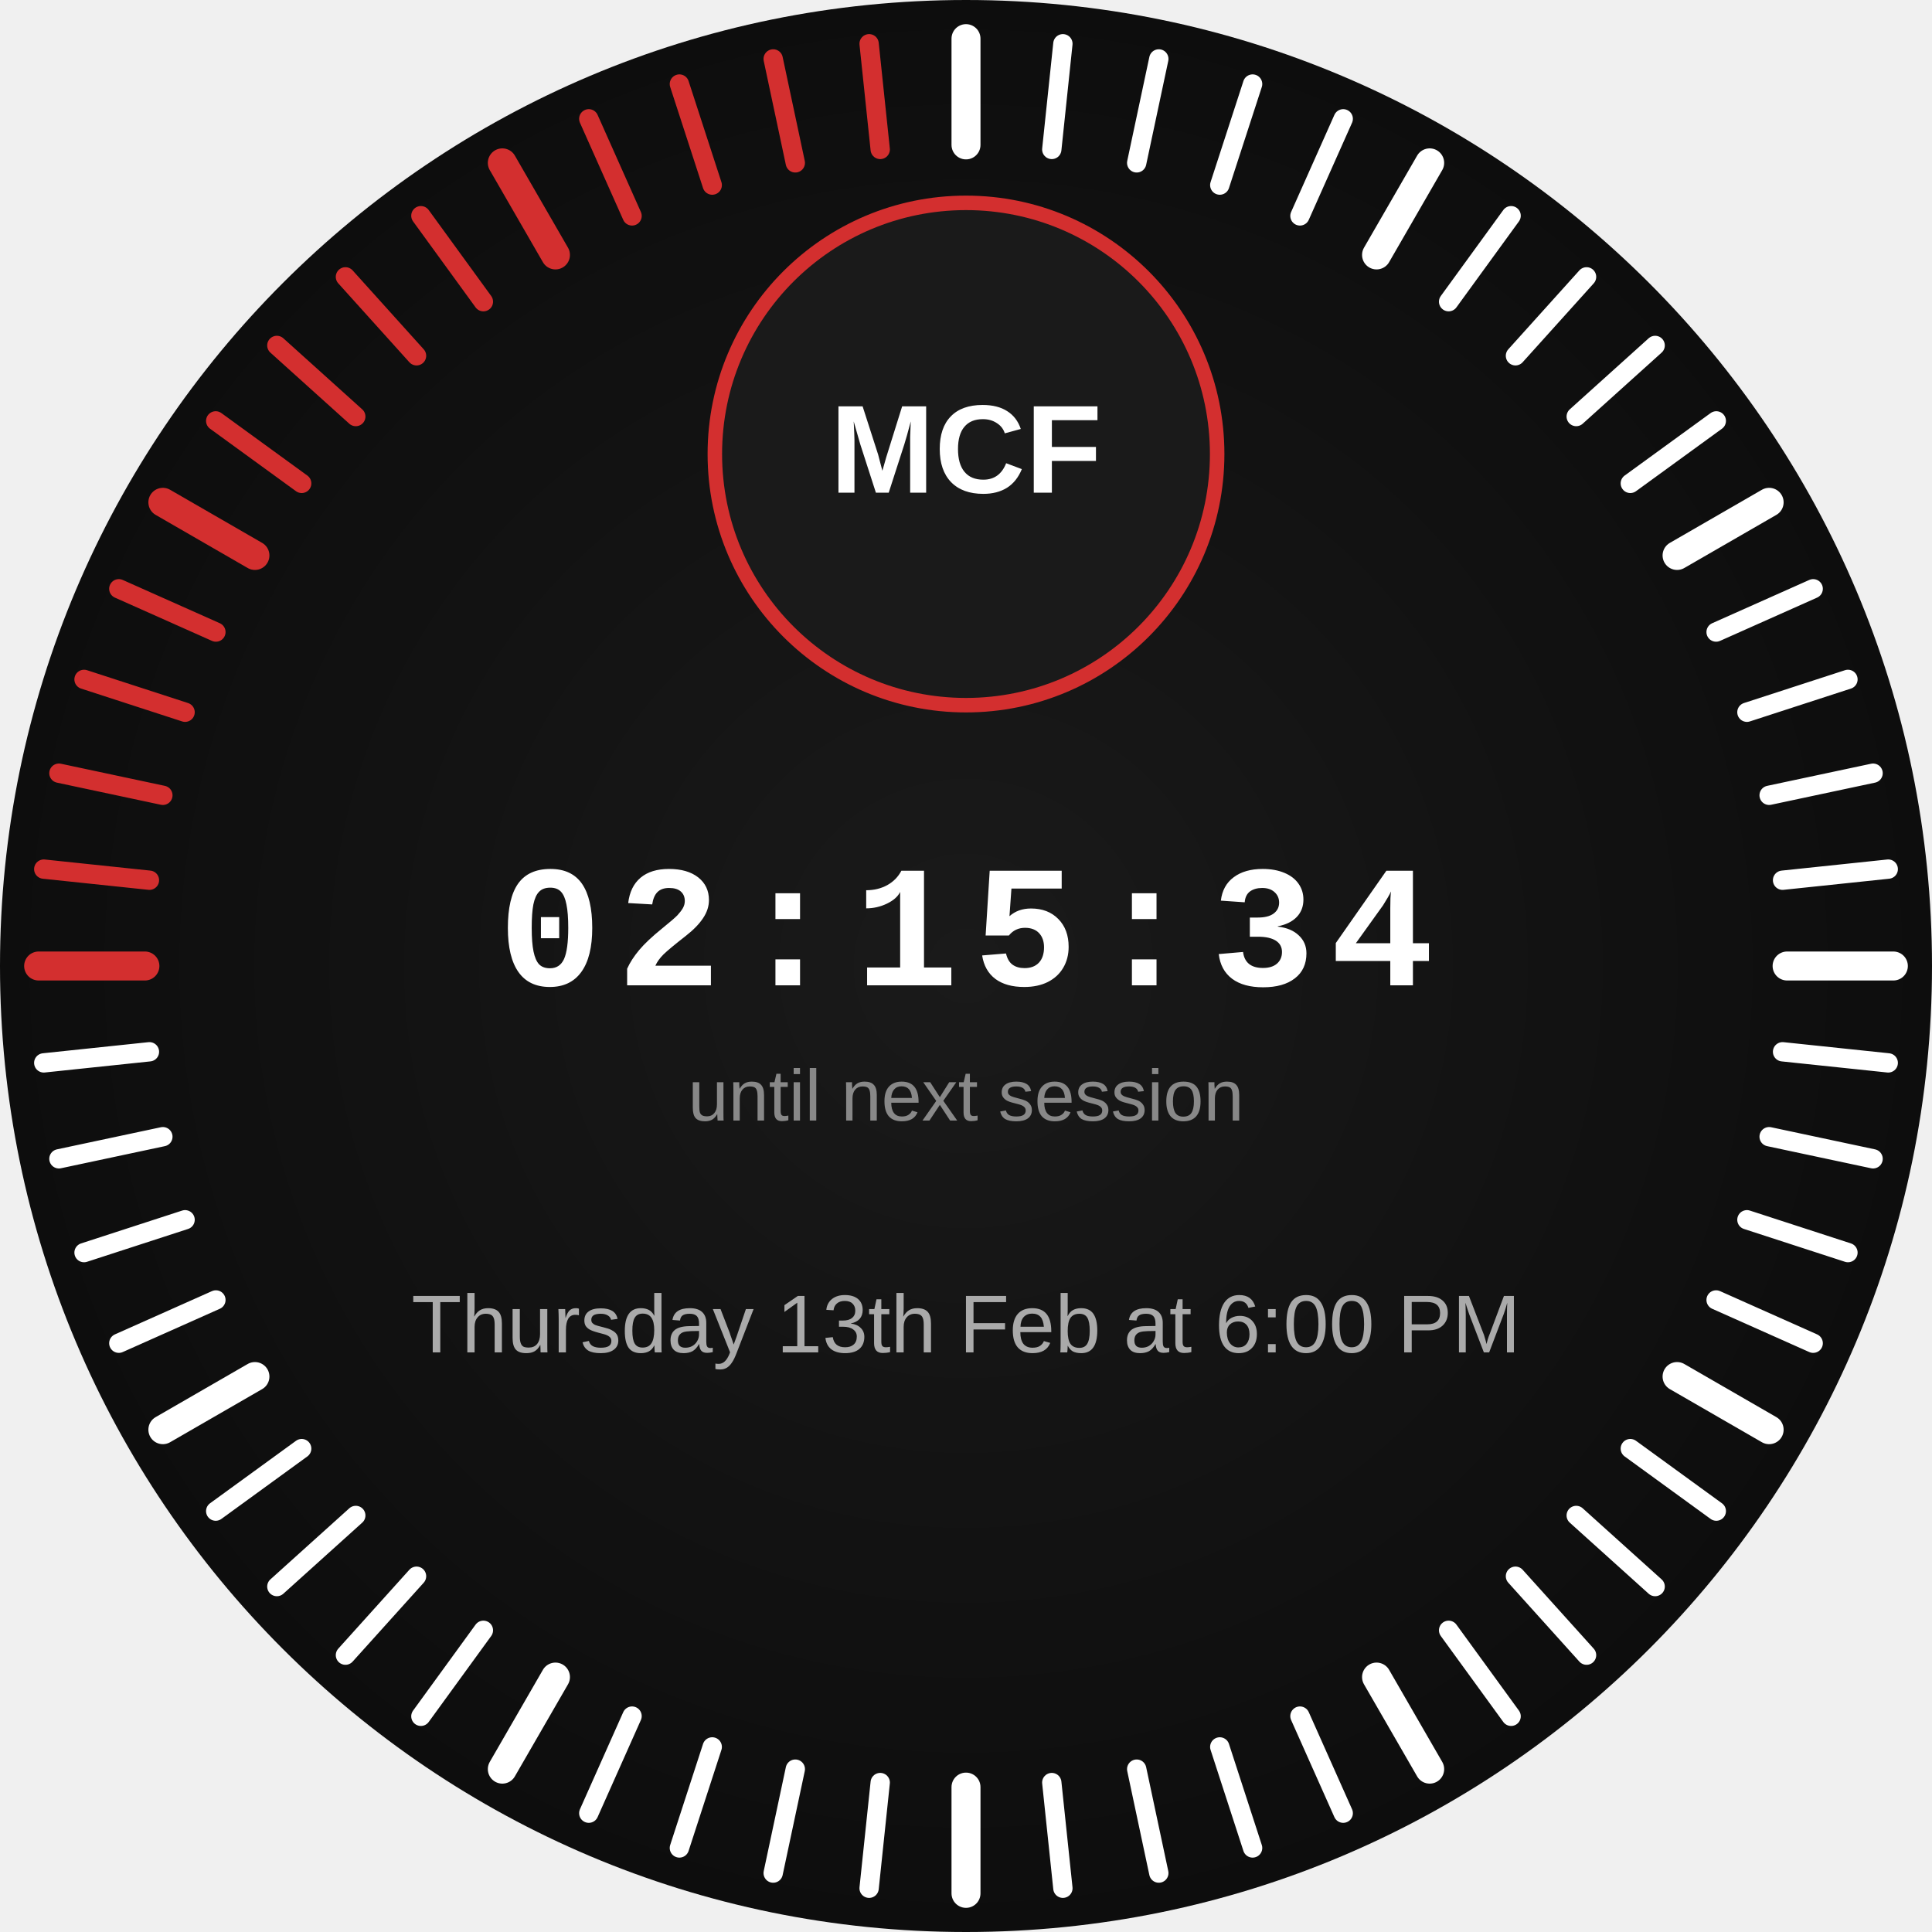
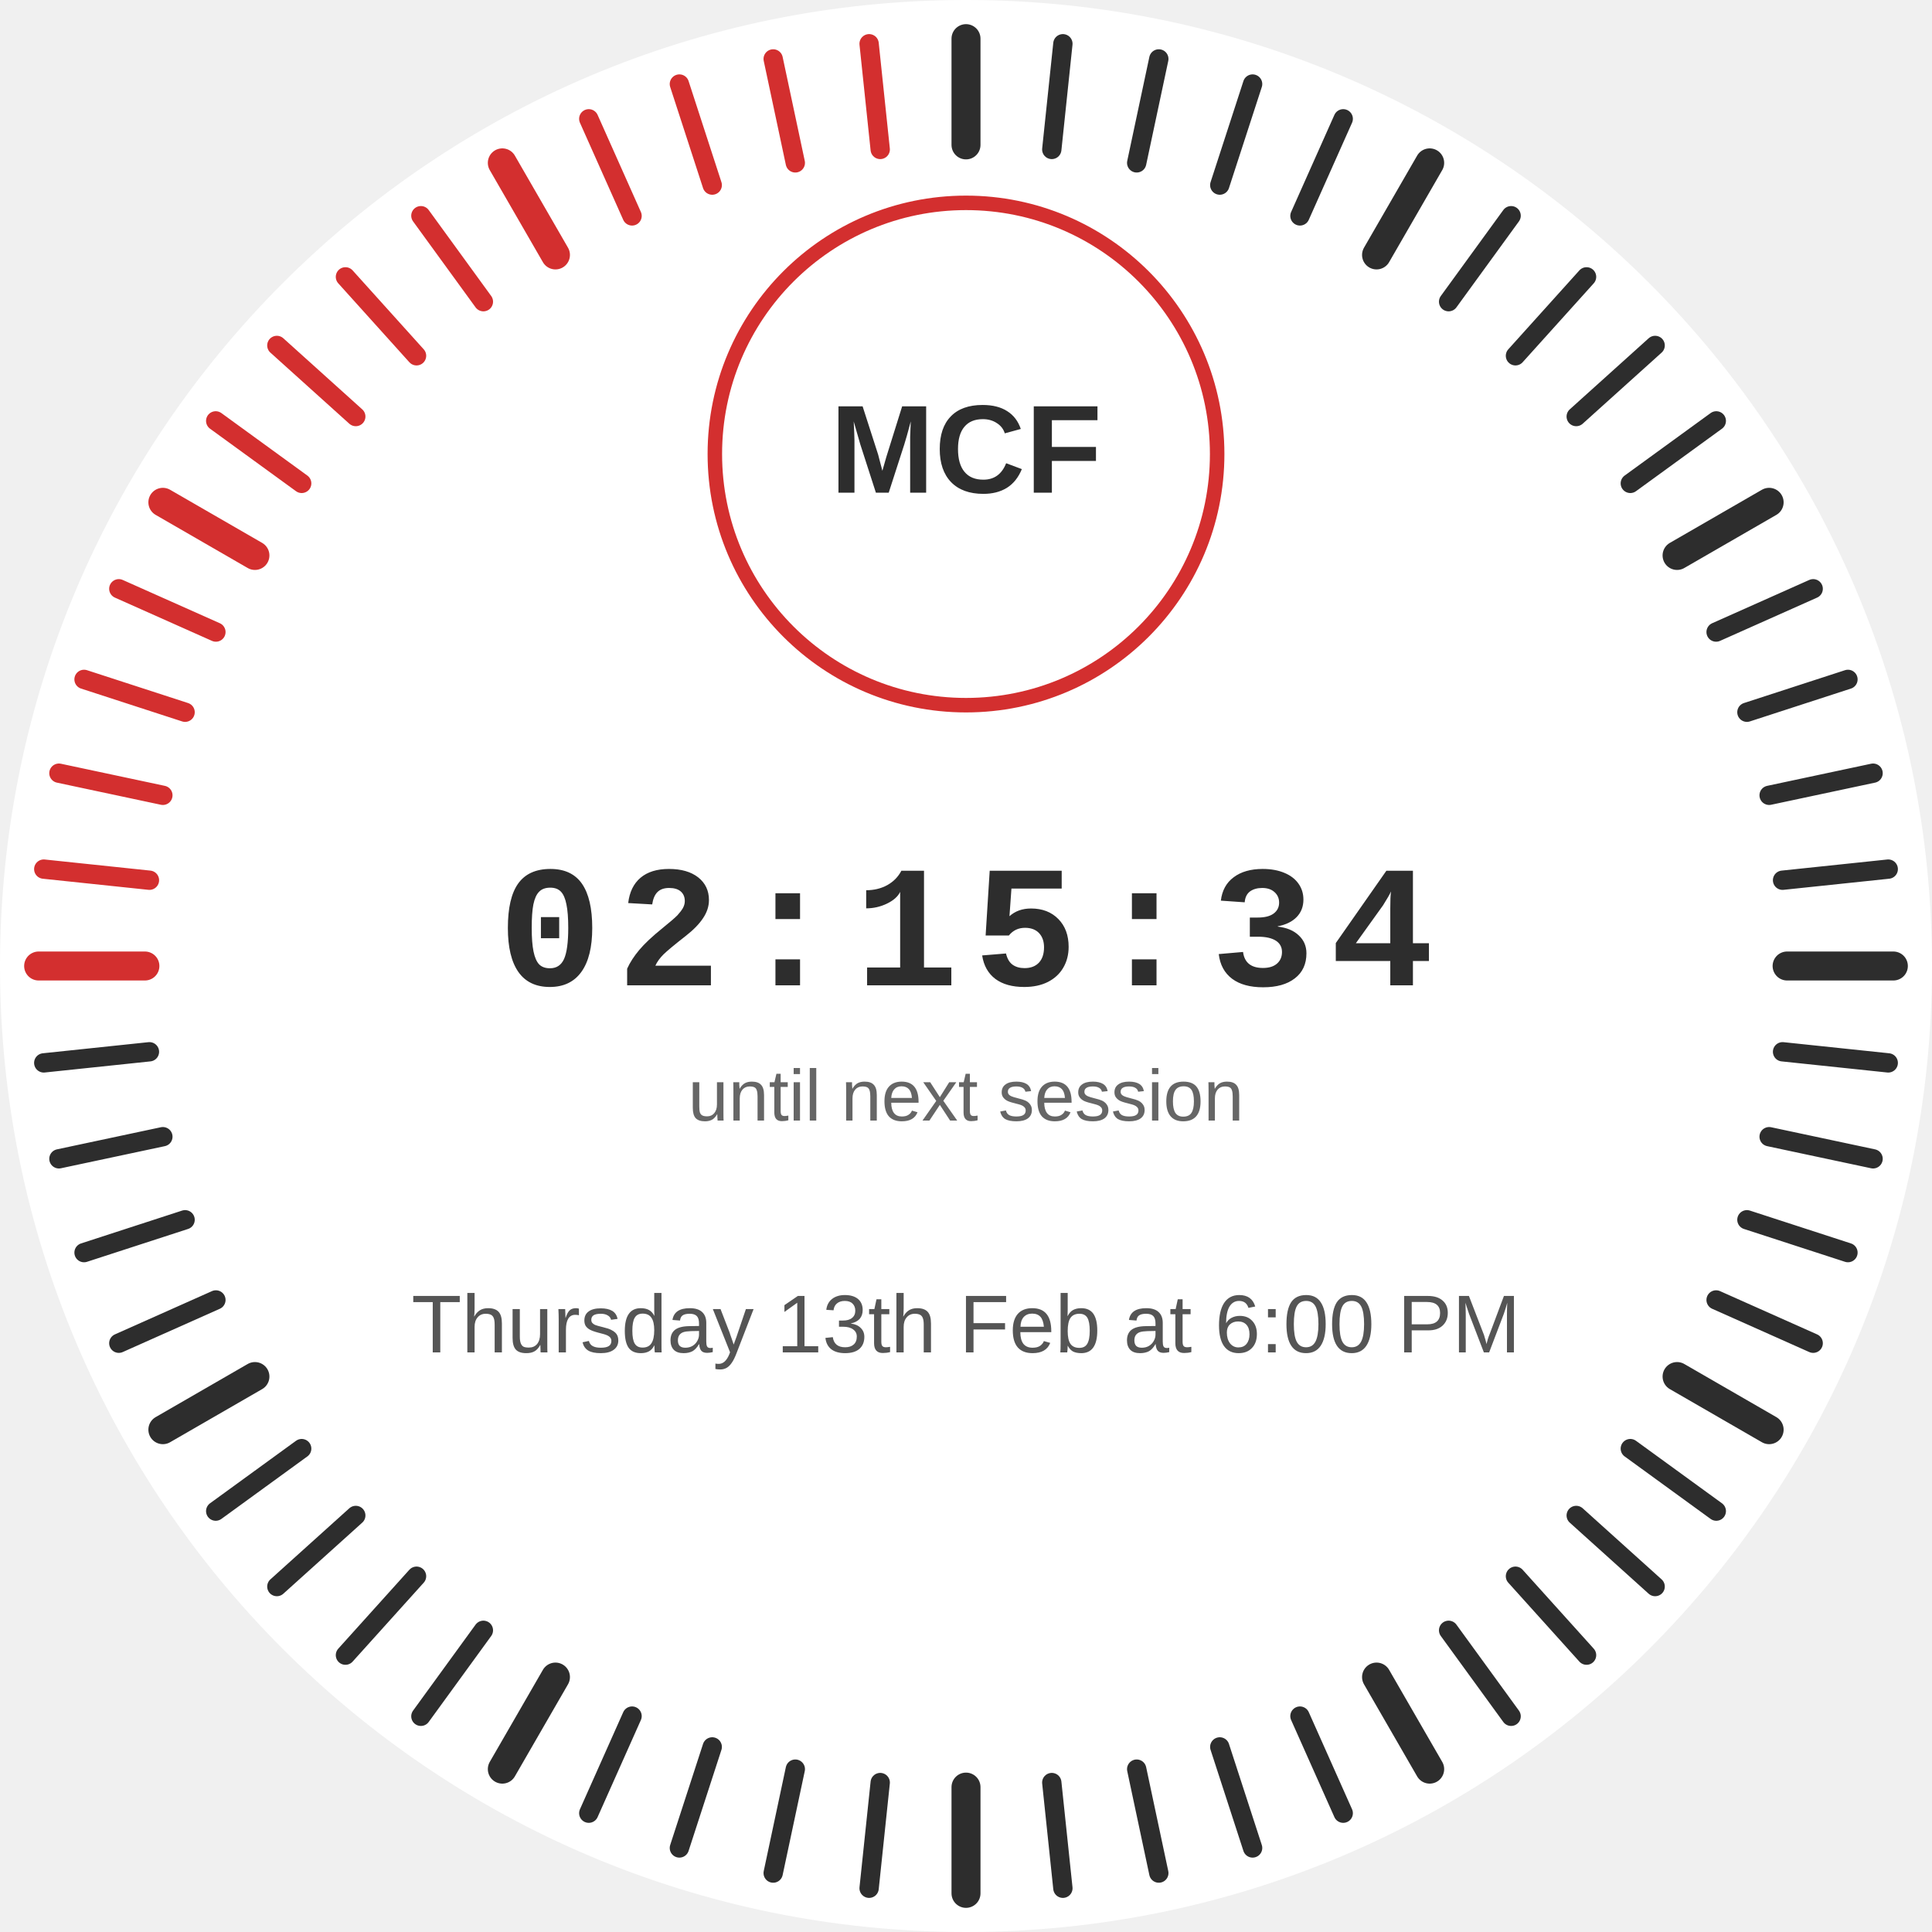
<svg xmlns="http://www.w3.org/2000/svg" viewBox="0 0 200 200" width="600" height="600">
-   <defs>
-     <radialGradient id="bg" cx="50%" cy="50%" r="50%">
-       <stop offset="0%" stop-color="#1a1a1a" />
-       <stop offset="100%" stop-color="#0d0d0d" />
-     </radialGradient>
-   </defs>
-   <circle cx="100" cy="100" r="100" fill="url(#bg)" />
-   <line x1="100.00" y1="15.00" x2="100.00" y2="4.00" stroke="#ffffff" stroke-width="3" stroke-linecap="round" />
-   <line x1="108.88" y1="15.47" x2="110.03" y2="4.53" stroke="#ffffff" stroke-width="2" stroke-linecap="round" />
-   <line x1="117.67" y1="16.86" x2="119.96" y2="6.10" stroke="#ffffff" stroke-width="2" stroke-linecap="round" />
-   <line x1="126.27" y1="19.16" x2="129.67" y2="8.70" stroke="#ffffff" stroke-width="2" stroke-linecap="round" />
-   <line x1="134.57" y1="22.35" x2="139.05" y2="12.30" stroke="#ffffff" stroke-width="2" stroke-linecap="round" />
-   <line x1="142.50" y1="26.39" x2="148.00" y2="16.86" stroke="#ffffff" stroke-width="3" stroke-linecap="round" />
-   <line x1="149.96" y1="31.23" x2="156.43" y2="22.33" stroke="#ffffff" stroke-width="2" stroke-linecap="round" />
-   <line x1="156.88" y1="36.83" x2="164.24" y2="28.66" stroke="#ffffff" stroke-width="2" stroke-linecap="round" />
-   <line x1="163.17" y1="43.12" x2="171.34" y2="35.76" stroke="#ffffff" stroke-width="2" stroke-linecap="round" />
-   <line x1="168.77" y1="50.04" x2="177.67" y2="43.57" stroke="#ffffff" stroke-width="2" stroke-linecap="round" />
-   <line x1="173.61" y1="57.50" x2="183.14" y2="52.00" stroke="#ffffff" stroke-width="3" stroke-linecap="round" />
-   <line x1="177.65" y1="65.43" x2="187.70" y2="60.95" stroke="#ffffff" stroke-width="2" stroke-linecap="round" />
-   <line x1="180.84" y1="73.73" x2="191.30" y2="70.33" stroke="#ffffff" stroke-width="2" stroke-linecap="round" />
-   <line x1="183.14" y1="82.33" x2="193.90" y2="80.04" stroke="#ffffff" stroke-width="2" stroke-linecap="round" />
-   <line x1="184.53" y1="91.12" x2="195.47" y2="89.97" stroke="#ffffff" stroke-width="2" stroke-linecap="round" />
-   <line x1="185.00" y1="100.00" x2="196.00" y2="100.00" stroke="#ffffff" stroke-width="3" stroke-linecap="round" />
-   <line x1="184.53" y1="108.88" x2="195.47" y2="110.03" stroke="#ffffff" stroke-width="2" stroke-linecap="round" />
-   <line x1="183.14" y1="117.67" x2="193.90" y2="119.96" stroke="#ffffff" stroke-width="2" stroke-linecap="round" />
-   <line x1="180.84" y1="126.27" x2="191.30" y2="129.67" stroke="#ffffff" stroke-width="2" stroke-linecap="round" />
-   <line x1="177.65" y1="134.57" x2="187.70" y2="139.05" stroke="#ffffff" stroke-width="2" stroke-linecap="round" />
-   <line x1="173.61" y1="142.50" x2="183.14" y2="148.00" stroke="#ffffff" stroke-width="3" stroke-linecap="round" />
-   <line x1="168.77" y1="149.96" x2="177.67" y2="156.43" stroke="#ffffff" stroke-width="2" stroke-linecap="round" />
-   <line x1="163.17" y1="156.88" x2="171.34" y2="164.24" stroke="#ffffff" stroke-width="2" stroke-linecap="round" />
-   <line x1="156.88" y1="163.17" x2="164.24" y2="171.34" stroke="#ffffff" stroke-width="2" stroke-linecap="round" />
-   <line x1="149.96" y1="168.77" x2="156.43" y2="177.67" stroke="#ffffff" stroke-width="2" stroke-linecap="round" />
-   <line x1="142.50" y1="173.61" x2="148.00" y2="183.14" stroke="#ffffff" stroke-width="3" stroke-linecap="round" />
-   <line x1="134.57" y1="177.65" x2="139.05" y2="187.70" stroke="#ffffff" stroke-width="2" stroke-linecap="round" />
-   <line x1="126.27" y1="180.84" x2="129.67" y2="191.30" stroke="#ffffff" stroke-width="2" stroke-linecap="round" />
-   <line x1="117.67" y1="183.14" x2="119.96" y2="193.90" stroke="#ffffff" stroke-width="2" stroke-linecap="round" />
-   <line x1="108.88" y1="184.53" x2="110.03" y2="195.47" stroke="#ffffff" stroke-width="2" stroke-linecap="round" />
-   <line x1="100.00" y1="185.00" x2="100.00" y2="196.00" stroke="#ffffff" stroke-width="3" stroke-linecap="round" />
-   <line x1="91.12" y1="184.53" x2="89.97" y2="195.47" stroke="#ffffff" stroke-width="2" stroke-linecap="round" />
-   <line x1="82.33" y1="183.14" x2="80.04" y2="193.90" stroke="#ffffff" stroke-width="2" stroke-linecap="round" />
-   <line x1="73.73" y1="180.84" x2="70.33" y2="191.30" stroke="#ffffff" stroke-width="2" stroke-linecap="round" />
-   <line x1="65.43" y1="177.65" x2="60.95" y2="187.70" stroke="#ffffff" stroke-width="2" stroke-linecap="round" />
-   <line x1="57.50" y1="173.61" x2="52.00" y2="183.14" stroke="#ffffff" stroke-width="3" stroke-linecap="round" />
-   <line x1="50.04" y1="168.77" x2="43.57" y2="177.67" stroke="#ffffff" stroke-width="2" stroke-linecap="round" />
-   <line x1="43.12" y1="163.17" x2="35.76" y2="171.34" stroke="#ffffff" stroke-width="2" stroke-linecap="round" />
-   <line x1="36.83" y1="156.88" x2="28.66" y2="164.24" stroke="#ffffff" stroke-width="2" stroke-linecap="round" />
-   <line x1="31.23" y1="149.96" x2="22.33" y2="156.43" stroke="#ffffff" stroke-width="2" stroke-linecap="round" />
-   <line x1="26.39" y1="142.50" x2="16.86" y2="148.00" stroke="#ffffff" stroke-width="3" stroke-linecap="round" />
-   <line x1="22.35" y1="134.57" x2="12.30" y2="139.05" stroke="#ffffff" stroke-width="2" stroke-linecap="round" />
-   <line x1="19.16" y1="126.27" x2="8.70" y2="129.67" stroke="#ffffff" stroke-width="2" stroke-linecap="round" />
-   <line x1="16.86" y1="117.67" x2="6.10" y2="119.96" stroke="#ffffff" stroke-width="2" stroke-linecap="round" />
-   <line x1="15.47" y1="108.88" x2="4.53" y2="110.03" stroke="#ffffff" stroke-width="2" stroke-linecap="round" />
+   <circle cx="100" cy="100" r="100" fill="#ffffff" />
+   <line x1="100.00" y1="15.00" x2="100.00" y2="4.00" stroke="#2d2d2d" stroke-width="3" stroke-linecap="round" />
+   <line x1="108.88" y1="15.47" x2="110.03" y2="4.53" stroke="#2d2d2d" stroke-width="2" stroke-linecap="round" />
+   <line x1="117.67" y1="16.86" x2="119.96" y2="6.10" stroke="#2d2d2d" stroke-width="2" stroke-linecap="round" />
+   <line x1="126.27" y1="19.16" x2="129.67" y2="8.70" stroke="#2d2d2d" stroke-width="2" stroke-linecap="round" />
+   <line x1="134.57" y1="22.35" x2="139.05" y2="12.30" stroke="#2d2d2d" stroke-width="2" stroke-linecap="round" />
+   <line x1="142.50" y1="26.39" x2="148.00" y2="16.86" stroke="#2d2d2d" stroke-width="3" stroke-linecap="round" />
+   <line x1="149.96" y1="31.23" x2="156.43" y2="22.33" stroke="#2d2d2d" stroke-width="2" stroke-linecap="round" />
+   <line x1="156.88" y1="36.83" x2="164.24" y2="28.66" stroke="#2d2d2d" stroke-width="2" stroke-linecap="round" />
+   <line x1="163.17" y1="43.12" x2="171.34" y2="35.76" stroke="#2d2d2d" stroke-width="2" stroke-linecap="round" />
+   <line x1="168.77" y1="50.04" x2="177.67" y2="43.57" stroke="#2d2d2d" stroke-width="2" stroke-linecap="round" />
+   <line x1="173.61" y1="57.50" x2="183.14" y2="52.00" stroke="#2d2d2d" stroke-width="3" stroke-linecap="round" />
+   <line x1="177.65" y1="65.43" x2="187.70" y2="60.95" stroke="#2d2d2d" stroke-width="2" stroke-linecap="round" />
+   <line x1="180.84" y1="73.73" x2="191.30" y2="70.33" stroke="#2d2d2d" stroke-width="2" stroke-linecap="round" />
+   <line x1="183.14" y1="82.33" x2="193.90" y2="80.04" stroke="#2d2d2d" stroke-width="2" stroke-linecap="round" />
+   <line x1="184.53" y1="91.12" x2="195.47" y2="89.97" stroke="#2d2d2d" stroke-width="2" stroke-linecap="round" />
+   <line x1="185.00" y1="100.00" x2="196.00" y2="100.00" stroke="#2d2d2d" stroke-width="3" stroke-linecap="round" />
+   <line x1="184.53" y1="108.88" x2="195.47" y2="110.03" stroke="#2d2d2d" stroke-width="2" stroke-linecap="round" />
+   <line x1="183.14" y1="117.67" x2="193.90" y2="119.96" stroke="#2d2d2d" stroke-width="2" stroke-linecap="round" />
+   <line x1="180.84" y1="126.27" x2="191.30" y2="129.67" stroke="#2d2d2d" stroke-width="2" stroke-linecap="round" />
+   <line x1="177.65" y1="134.57" x2="187.70" y2="139.05" stroke="#2d2d2d" stroke-width="2" stroke-linecap="round" />
+   <line x1="173.61" y1="142.50" x2="183.14" y2="148.00" stroke="#2d2d2d" stroke-width="3" stroke-linecap="round" />
+   <line x1="168.77" y1="149.96" x2="177.67" y2="156.43" stroke="#2d2d2d" stroke-width="2" stroke-linecap="round" />
+   <line x1="163.17" y1="156.88" x2="171.34" y2="164.24" stroke="#2d2d2d" stroke-width="2" stroke-linecap="round" />
+   <line x1="156.88" y1="163.17" x2="164.24" y2="171.34" stroke="#2d2d2d" stroke-width="2" stroke-linecap="round" />
+   <line x1="149.96" y1="168.77" x2="156.43" y2="177.67" stroke="#2d2d2d" stroke-width="2" stroke-linecap="round" />
+   <line x1="142.50" y1="173.61" x2="148.00" y2="183.14" stroke="#2d2d2d" stroke-width="3" stroke-linecap="round" />
+   <line x1="134.57" y1="177.65" x2="139.05" y2="187.70" stroke="#2d2d2d" stroke-width="2" stroke-linecap="round" />
+   <line x1="126.27" y1="180.84" x2="129.67" y2="191.30" stroke="#2d2d2d" stroke-width="2" stroke-linecap="round" />
+   <line x1="117.67" y1="183.14" x2="119.96" y2="193.90" stroke="#2d2d2d" stroke-width="2" stroke-linecap="round" />
+   <line x1="108.88" y1="184.53" x2="110.03" y2="195.47" stroke="#2d2d2d" stroke-width="2" stroke-linecap="round" />
+   <line x1="100.00" y1="185.00" x2="100.00" y2="196.00" stroke="#2d2d2d" stroke-width="3" stroke-linecap="round" />
+   <line x1="91.12" y1="184.53" x2="89.97" y2="195.47" stroke="#2d2d2d" stroke-width="2" stroke-linecap="round" />
+   <line x1="82.33" y1="183.14" x2="80.04" y2="193.90" stroke="#2d2d2d" stroke-width="2" stroke-linecap="round" />
+   <line x1="73.73" y1="180.84" x2="70.33" y2="191.30" stroke="#2d2d2d" stroke-width="2" stroke-linecap="round" />
+   <line x1="65.43" y1="177.65" x2="60.95" y2="187.70" stroke="#2d2d2d" stroke-width="2" stroke-linecap="round" />
+   <line x1="57.50" y1="173.61" x2="52.00" y2="183.14" stroke="#2d2d2d" stroke-width="3" stroke-linecap="round" />
+   <line x1="50.04" y1="168.77" x2="43.57" y2="177.67" stroke="#2d2d2d" stroke-width="2" stroke-linecap="round" />
+   <line x1="43.12" y1="163.17" x2="35.76" y2="171.34" stroke="#2d2d2d" stroke-width="2" stroke-linecap="round" />
+   <line x1="36.83" y1="156.88" x2="28.66" y2="164.24" stroke="#2d2d2d" stroke-width="2" stroke-linecap="round" />
+   <line x1="31.23" y1="149.96" x2="22.33" y2="156.43" stroke="#2d2d2d" stroke-width="2" stroke-linecap="round" />
+   <line x1="26.39" y1="142.50" x2="16.86" y2="148.00" stroke="#2d2d2d" stroke-width="3" stroke-linecap="round" />
+   <line x1="22.35" y1="134.57" x2="12.30" y2="139.05" stroke="#2d2d2d" stroke-width="2" stroke-linecap="round" />
+   <line x1="19.16" y1="126.27" x2="8.70" y2="129.67" stroke="#2d2d2d" stroke-width="2" stroke-linecap="round" />
+   <line x1="16.86" y1="117.67" x2="6.10" y2="119.96" stroke="#2d2d2d" stroke-width="2" stroke-linecap="round" />
+   <line x1="15.47" y1="108.88" x2="4.53" y2="110.03" stroke="#2d2d2d" stroke-width="2" stroke-linecap="round" />
  <line x1="15.00" y1="100.00" x2="4.00" y2="100.00" stroke="#d32f2f" stroke-width="3" stroke-linecap="round" />
  <line x1="15.47" y1="91.12" x2="4.53" y2="89.97" stroke="#d32f2f" stroke-width="2" stroke-linecap="round" />
  <line x1="16.86" y1="82.33" x2="6.10" y2="80.04" stroke="#d32f2f" stroke-width="2" stroke-linecap="round" />
  <line x1="19.16" y1="73.73" x2="8.70" y2="70.33" stroke="#d32f2f" stroke-width="2" stroke-linecap="round" />
  <line x1="22.35" y1="65.43" x2="12.30" y2="60.95" stroke="#d32f2f" stroke-width="2" stroke-linecap="round" />
  <line x1="26.39" y1="57.50" x2="16.86" y2="52.00" stroke="#d32f2f" stroke-width="3" stroke-linecap="round" />
  <line x1="31.23" y1="50.04" x2="22.33" y2="43.57" stroke="#d32f2f" stroke-width="2" stroke-linecap="round" />
  <line x1="36.83" y1="43.12" x2="28.66" y2="35.76" stroke="#d32f2f" stroke-width="2" stroke-linecap="round" />
  <line x1="43.12" y1="36.83" x2="35.76" y2="28.66" stroke="#d32f2f" stroke-width="2" stroke-linecap="round" />
  <line x1="50.04" y1="31.23" x2="43.57" y2="22.33" stroke="#d32f2f" stroke-width="2" stroke-linecap="round" />
  <line x1="57.50" y1="26.39" x2="52.00" y2="16.86" stroke="#d32f2f" stroke-width="3" stroke-linecap="round" />
  <line x1="65.43" y1="22.35" x2="60.95" y2="12.30" stroke="#d32f2f" stroke-width="2" stroke-linecap="round" />
  <line x1="73.73" y1="19.16" x2="70.33" y2="8.70" stroke="#d32f2f" stroke-width="2" stroke-linecap="round" />
  <line x1="82.33" y1="16.86" x2="80.04" y2="6.10" stroke="#d32f2f" stroke-width="2" stroke-linecap="round" />
  <line x1="91.12" y1="15.47" x2="89.97" y2="4.53" stroke="#d32f2f" stroke-width="2" stroke-linecap="round" />
-   <circle cx="100" cy="47" r="26" fill="#1a1a1a" stroke="#d32f2f" stroke-width="1.5" />
-   <text x="100" y="51" text-anchor="middle" fill="#ffffff" font-family="Arial, Helvetica, sans-serif" font-weight="bold" font-size="13">MCF</text>
-   <text x="100" y="102" text-anchor="middle" fill="#ffffff" font-family="'Courier New', Courier, monospace" font-weight="bold" font-size="18" letter-spacing="1.5">02:15:34</text>
-   <text x="100" y="116" text-anchor="middle" fill="#888888" font-family="Arial, Helvetica, sans-serif" font-size="7.5">until next session</text>
-   <text x="100" y="140" text-anchor="middle" fill="#aaaaaa" font-family="Arial, Helvetica, sans-serif" font-size="8.5">Thursday 13th Feb at 6:00 PM</text>
+   <circle cx="100" cy="47" r="26" fill="#ffffff" stroke="#d32f2f" stroke-width="1.5" />
+   <text x="100" y="51" text-anchor="middle" fill="#2d2d2d" font-family="Arial, Helvetica, sans-serif" font-weight="bold" font-size="13">MCF</text>
+   <text x="100" y="102" text-anchor="middle" fill="#2d2d2d" font-family="'Courier New', Courier, monospace" font-weight="bold" font-size="18" letter-spacing="1.5">02:15:34</text>
+   <text x="100" y="116" text-anchor="middle" fill="#666666" font-family="Arial, Helvetica, sans-serif" font-size="7.5">until next session</text>
+   <text x="100" y="140" text-anchor="middle" fill="#555555" font-family="Arial, Helvetica, sans-serif" font-size="8.5">Thursday 13th Feb at 6:00 PM</text>
</svg>
